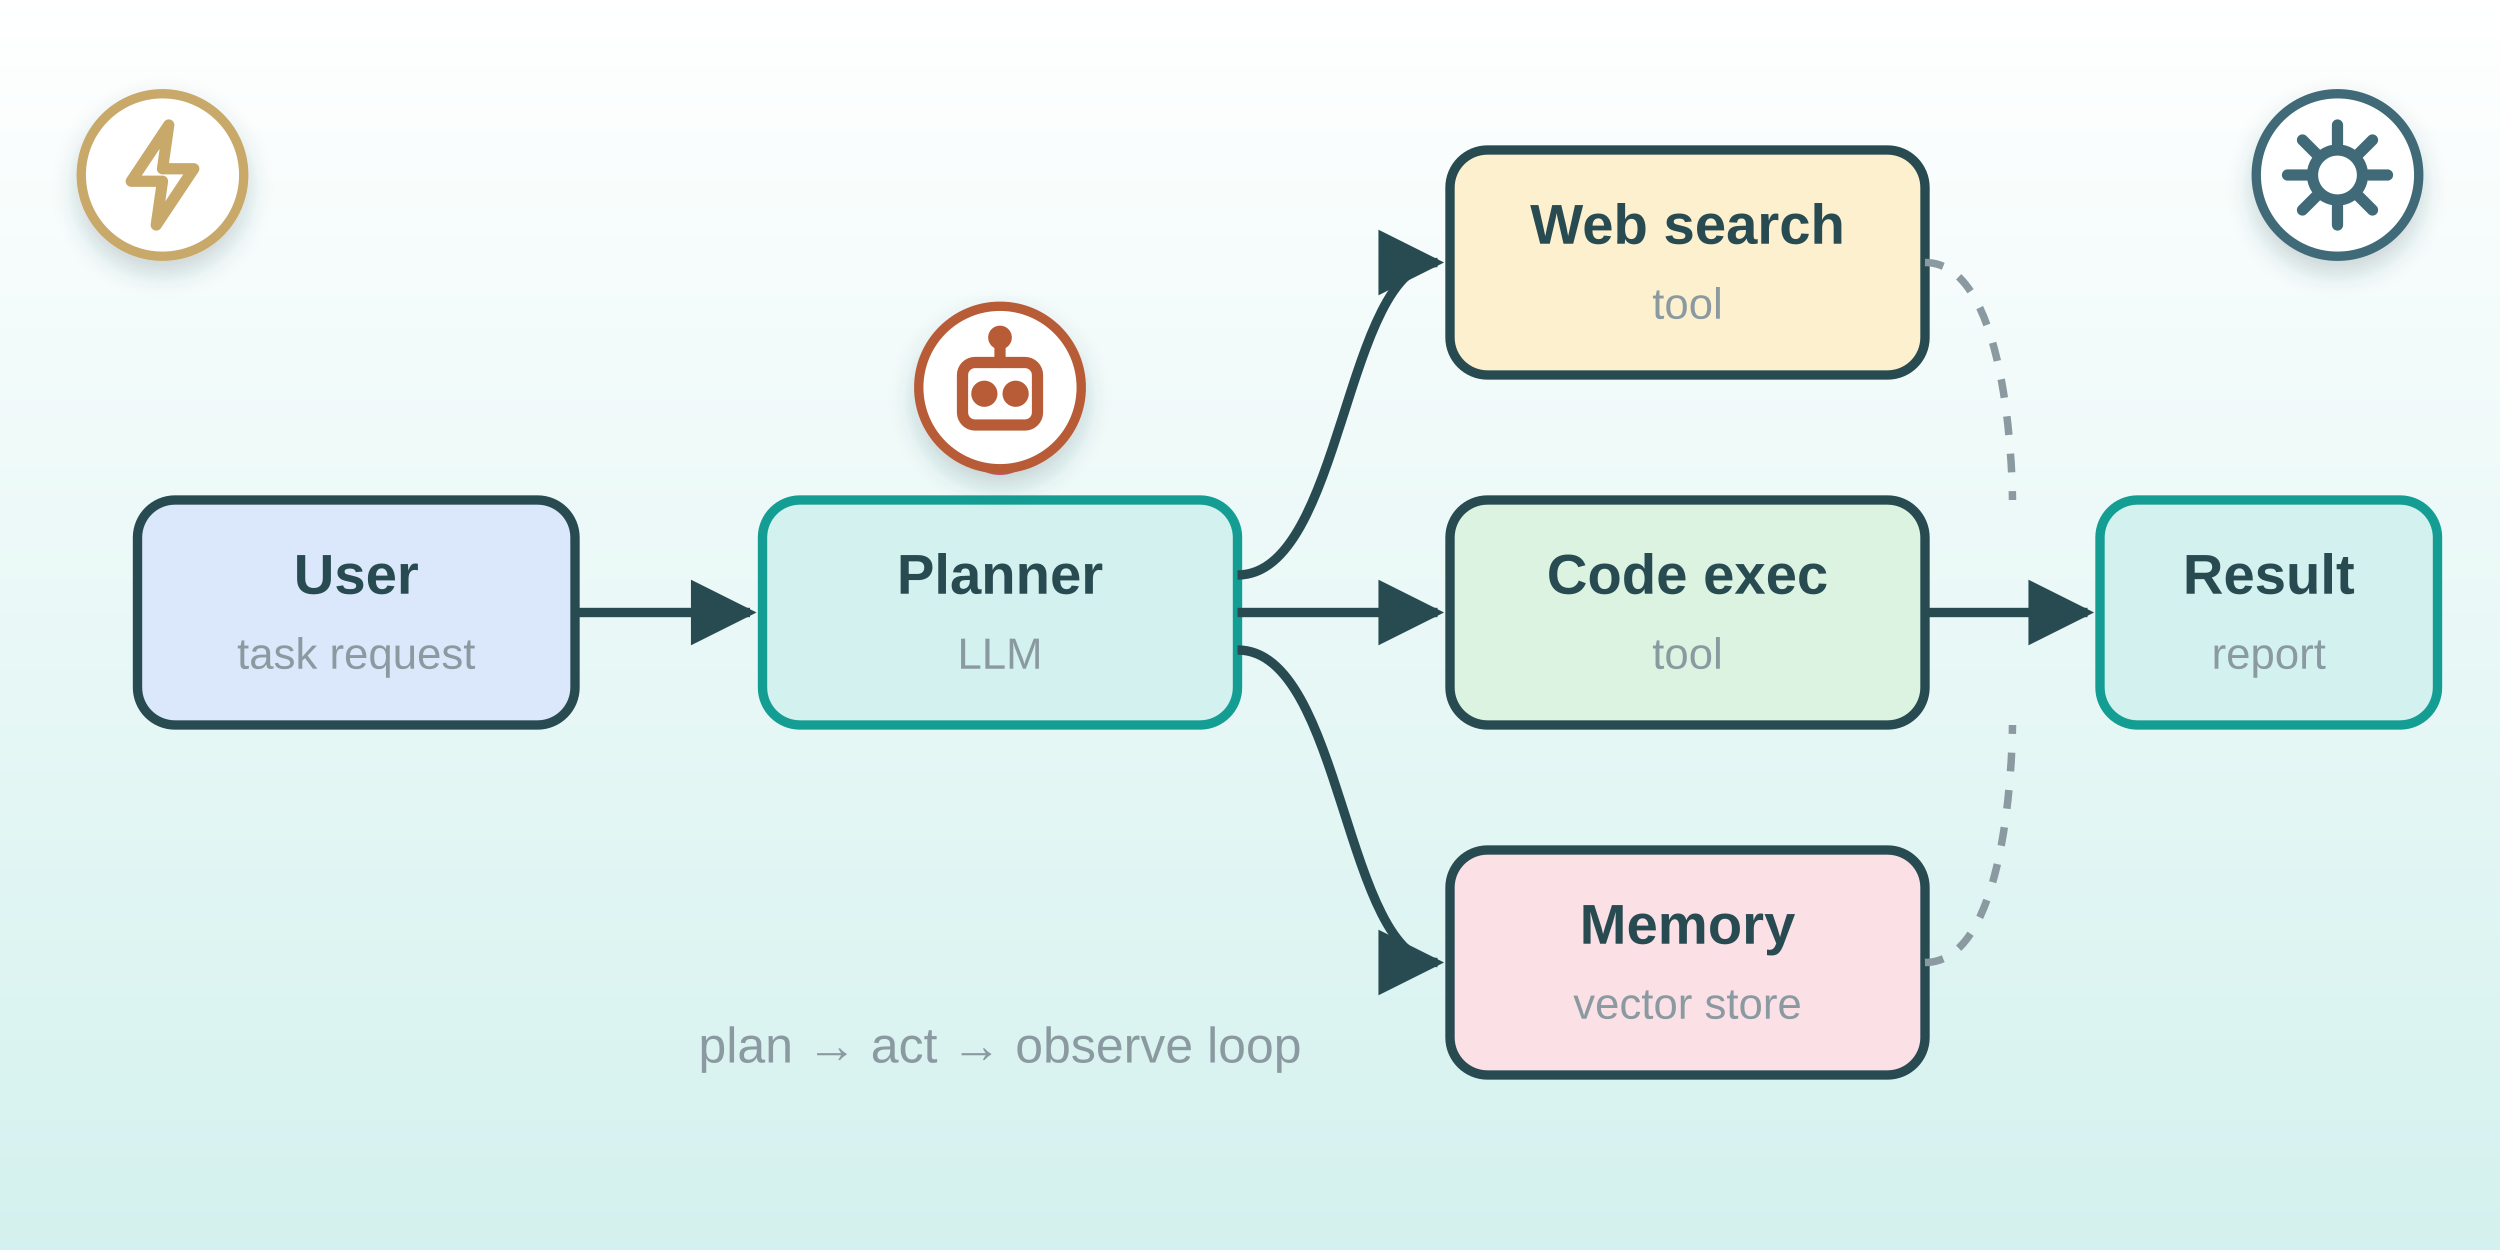
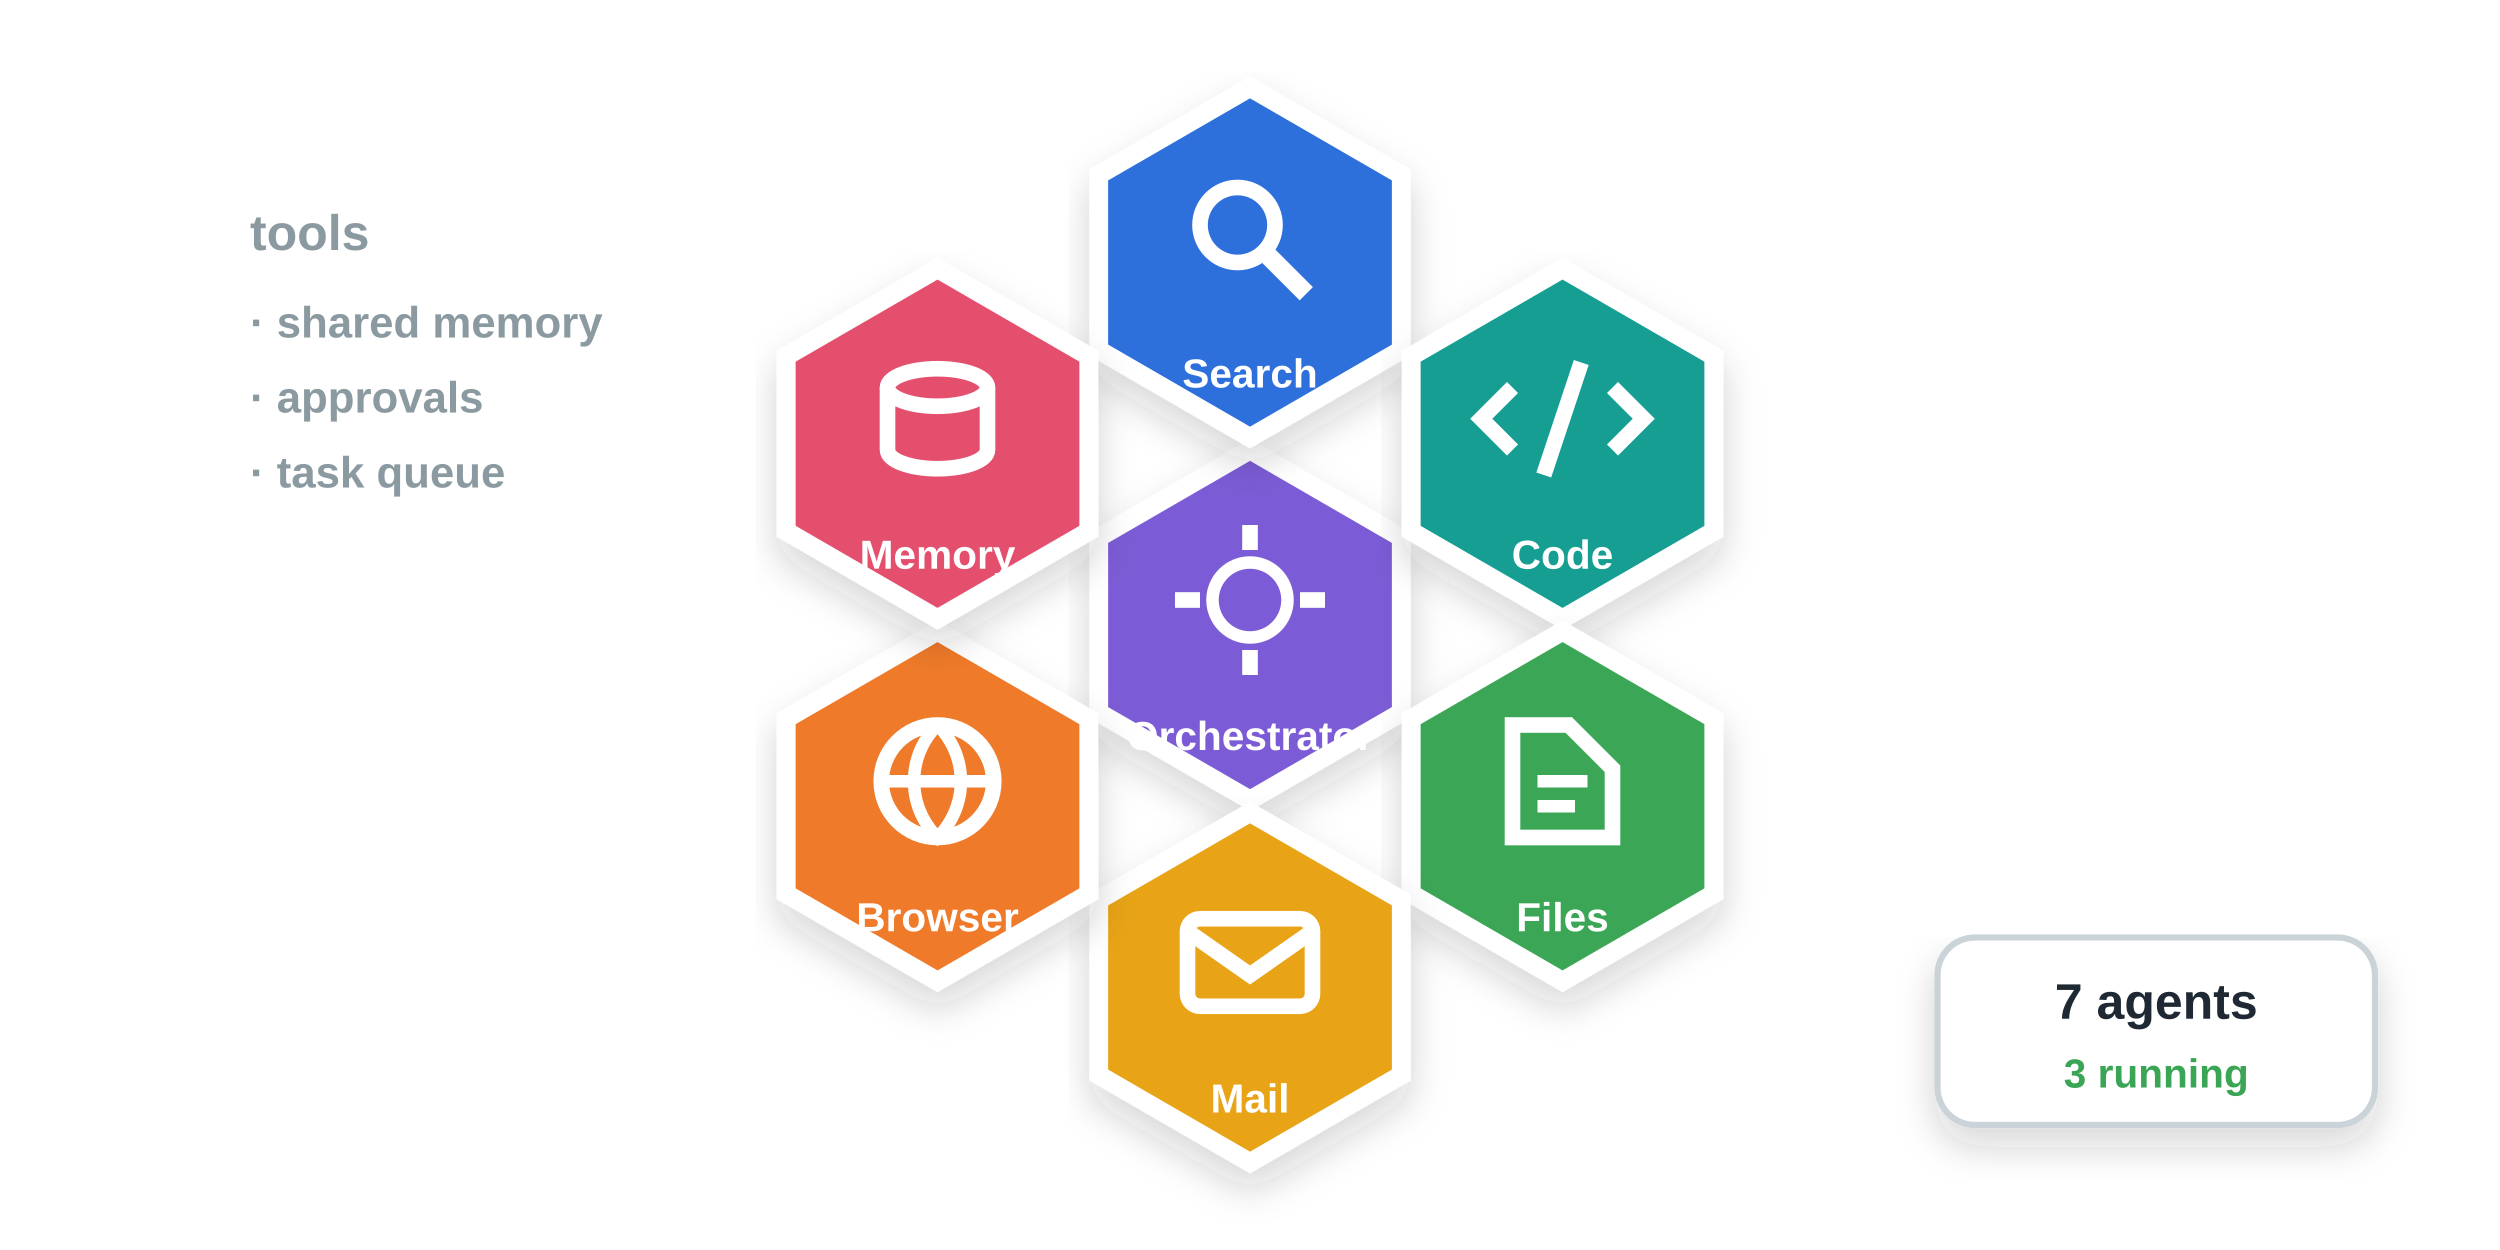
- <svg xmlns="http://www.w3.org/2000/svg" viewBox="0 0 400 200" font-family="Manrope, Arial, sans-serif" role="img" aria-label="Agent workflow diagram with planner, tools and memory">
-   <rect width="400" height="200" fill="url(#ground)" />
+ <svg xmlns="http://www.w3.org/2000/svg" viewBox="0 0 400 200" font-family="Manrope, Arial, sans-serif" role="img" aria-label="Honeycomb of specialised agents around an orchestrator">
  <defs>
-     <linearGradient id="ground" x1="0" y1="0" x2="0" y2="1">
-       <stop offset="0" stop-color="#ffffff" />
-       <stop offset="1" stop-color="#d3f1ee" />
-     </linearGradient>
    <filter id="sh" x="-10%" y="-10%" width="130%" height="140%">
-       <feDropShadow dx="0" dy="3" stdDeviation="3" flood-color="#284b52" flood-opacity="0.16" />
-     </filter>
-     <filter id="bs" x="-30%" y="-30%" width="160%" height="160%">
-       <feDropShadow dx="0" dy="2" stdDeviation="2" flood-color="#284b52" flood-opacity="0.22" />
+       <feDropShadow dx="0" dy="3" stdDeviation="3" flood-color="#1f2933" flood-opacity="0.18" />
    </filter>
  </defs>
-   <defs>
-     <marker id="ah" viewBox="0 0 10 10" refX="9" refY="5" markerWidth="7" markerHeight="7" orient="auto">
-       <path d="M0 0 L10 5 L0 10 Z" fill="#284b52" />
-     </marker>
-   </defs>
-   <rect x="22" y="80" width="70" height="36" rx="6" fill="#dbe8fb" stroke="#284b52" stroke-width="1.5" />
-   <text x="57.0" y="95" font-size="9" font-weight="700" fill="#284b52" text-anchor="middle">User</text>
-   <text x="57.0" y="107" font-size="7" font-weight="500" fill="#8a9aa0" text-anchor="middle">task request</text>
-   <rect x="122" y="80" width="76" height="36" rx="6" fill="#d3f1ee" stroke="#149e93" stroke-width="1.5" />
-   <text x="160.0" y="95" font-size="9" font-weight="700" fill="#284b52" text-anchor="middle">Planner</text>
-   <text x="160.0" y="107" font-size="7" font-weight="500" fill="#8a9aa0" text-anchor="middle">LLM</text>
-   <rect x="232" y="24" width="76" height="36" rx="6" fill="#fdf0cf" stroke="#284b52" stroke-width="1.5" />
-   <text x="270.0" y="39" font-size="9" font-weight="700" fill="#284b52" text-anchor="middle">Web search</text>
-   <text x="270.0" y="51" font-size="7" font-weight="500" fill="#8a9aa0" text-anchor="middle">tool</text>
-   <rect x="232" y="80" width="76" height="36" rx="6" fill="#dcf3e1" stroke="#284b52" stroke-width="1.5" />
-   <text x="270.0" y="95" font-size="9" font-weight="700" fill="#284b52" text-anchor="middle">Code exec</text>
-   <text x="270.0" y="107" font-size="7" font-weight="500" fill="#8a9aa0" text-anchor="middle">tool</text>
-   <rect x="232" y="136" width="76" height="36" rx="6" fill="#fbe0e6" stroke="#284b52" stroke-width="1.5" />
-   <text x="270.0" y="151" font-size="9" font-weight="700" fill="#284b52" text-anchor="middle">Memory</text>
-   <text x="270.0" y="163" font-size="7" font-weight="500" fill="#8a9aa0" text-anchor="middle">vector store</text>
-   <rect x="336" y="80" width="54" height="36" rx="6" fill="#d3f1ee" stroke="#149e93" stroke-width="1.5" />
-   <text x="363.0" y="95" font-size="9" font-weight="700" fill="#284b52" text-anchor="middle">Result</text>
-   <text x="363.0" y="107" font-size="7" font-weight="500" fill="#8a9aa0" text-anchor="middle">report</text>
-   <g fill="none" stroke="#284b52" stroke-width="1.5" marker-end="url(#ah)">
-     <path d="M92 98 H120" />
-     <path d="M198 92 C215 92 215 42 230 42" />
-     <path d="M198 98 H230" />
-     <path d="M198 104 C215 104 215 154 230 154" />
-     <path d="M308 98 H334" />
+   <rect width="400" height="200" fill="#ffffff" />
+   <g stroke="#c9d3d8" stroke-width="2" stroke-dasharray="3 4">
+     <path d="M200 100 L200 42" />
+     <path d="M200 100 L250 71" />
+     <path d="M200 100 L250 129" />
+     <path d="M200 100 L200 158" />
+     <path d="M200 100 L150 129" />
+     <path d="M200 100 L150 71" />
  </g>
-   <path d="M308 42 C322 42 322 80 322 80 M308 154 C322 154 322 116 322 116" fill="none" stroke="#8a9aa0" stroke-width="1.2" stroke-dasharray="3 3" />
-   <circle cx="160" cy="70" r="6" fill="#e4506e" />
-   <text x="160" y="73" font-size="8" font-weight="800" fill="#ffffff" text-anchor="middle">!</text>
-   <text x="160" y="170" font-size="8" font-weight="500" fill="#8a9aa0" text-anchor="middle">plan → act → observe loop</text>
-   <g transform="translate(160 62)" filter="url(#bs)">
-     <circle r="13" fill="#ffffff" stroke="#b85c38" stroke-width="1.5" />
-     <g fill="none" stroke="#b85c38" stroke-width="1.8" stroke-linecap="round" stroke-linejoin="round" color="#b85c38">
-       <rect x="-6" y="-4" width="12" height="10" rx="2" />
-       <circle cx="-2.5" cy="1" r="1.2" fill="currentColor" />
-       <circle cx="2.5" cy="1" r="1.2" fill="currentColor" />
-       <path d="M0 -4 V-7" />
-       <circle cx="0" cy="-8" r="1" fill="currentColor" />
-     </g>
+   <polygon points="224.2,86.0 224.2,114.0 200.0,128.0 175.8,114.0 175.8,86.0 200.0,72.0" fill="#7c5cd6" stroke="#ffffff" stroke-width="3" filter="url(#sh)" />
+   <g transform="translate(200 96)">
+     <circle r="6" fill="none" stroke="#fff" stroke-width="2" />
+     <path d="M0 -12 V-8 M0 8 V12 M-12 0 H-8 M8 0 H12" stroke="#fff" stroke-width="2.5" />
  </g>
-   <g transform="translate(374 28)" filter="url(#bs)">
-     <circle r="13" fill="#ffffff" stroke="#3f6b78" stroke-width="1.5" />
-     <g fill="none" stroke="#3f6b78" stroke-width="1.8" stroke-linecap="round" stroke-linejoin="round" color="#3f6b78">
-       <circle r="4" />
-       <path d="M0 -8 V-5 M0 5 V8 M-8 0 H-5 M5 0 H8 M-5.6 -5.6 L-3.5 -3.5 M3.5 3.5 L5.6 5.6 M5.6 -5.6 L3.5 -3.5 M-3.5 3.5 L-5.6 5.6" />
-     </g>
+   <text x="200" y="120" font-size="6.5" font-weight="800" fill="#ffffff" text-anchor="middle">Orchestrator</text>
+   <polygon points="224.2,28.0 224.2,56.0 200.0,70.0 175.8,56.0 175.8,28.0 200.0,14.0" fill="#2f6fdb" stroke="#ffffff" stroke-width="3" filter="url(#sh)" />
+   <g transform="translate(200 38)">
+     <circle cx="-2" cy="-2" r="6" fill="none" stroke="#fff" stroke-width="2.5" />
+     <path d="M3 3 L9 9" stroke="#fff" stroke-width="3" />
  </g>
-   <g transform="translate(26 28)" filter="url(#bs)">
-     <circle r="13" fill="#ffffff" stroke="#c8a96b" stroke-width="1.5" />
-     <g fill="none" stroke="#c8a96b" stroke-width="1.8" stroke-linecap="round" stroke-linejoin="round" color="#c8a96b">
-       <path d="M1 -8 L-5 1 H0 L-1 8 L5 -1 H0 Z" />
-     </g>
+   <text x="200" y="62" font-size="6.5" font-weight="800" fill="#ffffff" text-anchor="middle">Search</text>
+   <polygon points="274.2,57.0 274.2,85.0 250.0,99.0 225.8,85.0 225.8,57.0 250.0,43.0" fill="#149e93" stroke="#ffffff" stroke-width="3" filter="url(#sh)" />
+   <g transform="translate(250 67)">
+     <path d="M-8 -5 L-13 0 L-8 5 M8 -5 L13 0 L8 5 M3 -9 L-3 9" fill="none" stroke="#fff" stroke-width="2.5" />
+   </g>
+   <text x="250" y="91" font-size="6.5" font-weight="800" fill="#ffffff" text-anchor="middle">Code</text>
+   <polygon points="274.2,115.0 274.2,143.0 250.0,157.0 225.8,143.0 225.8,115.0 250.0,101.0" fill="#3aa655" stroke="#ffffff" stroke-width="3" filter="url(#sh)" />
+   <g transform="translate(250 125)">
+     <path d="M-8 -9 H1 L8 -2 V9 H-8 Z" fill="none" stroke="#fff" stroke-width="2.5" />
+     <path d="M-4 0 H4 M-4 4 H2" stroke="#fff" stroke-width="2" />
+   </g>
+   <text x="250" y="149" font-size="6.5" font-weight="800" fill="#ffffff" text-anchor="middle">Files</text>
+   <polygon points="224.2,144.0 224.2,172.0 200.0,186.0 175.8,172.0 175.8,144.0 200.0,130.0" fill="#e8a317" stroke="#ffffff" stroke-width="3" filter="url(#sh)" />
+   <g transform="translate(200 154)">
+     <rect x="-10" y="-7" width="20" height="14" rx="2" fill="none" stroke="#fff" stroke-width="2.5" />
+     <path d="M-10 -5 L0 2 L10 -5" fill="none" stroke="#fff" stroke-width="2.5" />
+   </g>
+   <text x="200" y="178" font-size="6.5" font-weight="800" fill="#ffffff" text-anchor="middle">Mail</text>
+   <polygon points="174.2,115.0 174.2,143.0 150.0,157.0 125.8,143.0 125.8,115.0 150.0,101.0" fill="#ef7a2b" stroke="#ffffff" stroke-width="3" filter="url(#sh)" />
+   <g transform="translate(150 125)">
+     <circle r="9" fill="none" stroke="#fff" stroke-width="2.5" />
+     <path d="M-9 0 H9 M0 -9 C-5 -4 -5 4 0 9 C5 4 5 -4 0 -9" fill="none" stroke="#fff" stroke-width="2" />
+   </g>
+   <text x="150" y="149" font-size="6.5" font-weight="800" fill="#ffffff" text-anchor="middle">Browser</text>
+   <polygon points="174.2,57.0 174.2,85.0 150.0,99.0 125.8,85.0 125.8,57.0 150.0,43.0" fill="#e4506e" stroke="#ffffff" stroke-width="3" filter="url(#sh)" />
+   <g transform="translate(150 67)">
+     <ellipse cy="-5" rx="8" ry="3" fill="none" stroke="#fff" stroke-width="2.5" />
+     <path d="M-8 -5 V5 A8 3 0 0 0 8 5 V-5" fill="none" stroke="#fff" stroke-width="2.5" />
+   </g>
+   <text x="150" y="91" font-size="6.5" font-weight="800" fill="#ffffff" text-anchor="middle">Memory</text>
+   <g transform="translate(40 40)">
+     <text x="0" y="0" font-size="8" font-weight="700" fill="#8a9aa0" text-anchor="start">tools</text>
+     <text x="0" y="14" font-size="7" font-weight="600" fill="#8a9aa0" text-anchor="start">· shared memory</text>
+     <text x="0" y="26" font-size="7" font-weight="600" fill="#8a9aa0" text-anchor="start">· approvals</text>
+     <text x="0" y="38" font-size="7" font-weight="600" fill="#8a9aa0" text-anchor="start">· task queue</text>
+   </g>
+   <g transform="translate(310 150)">
+     <rect x="0" y="0" width="70" height="30" rx="6" fill="#ffffff" stroke="#c9d3d8" filter="url(#sh)" />
+     <text x="35" y="13" font-size="8" font-weight="800" fill="#1f2933" text-anchor="middle">7 agents</text>
+     <text x="35" y="24" font-size="6.5" font-weight="700" fill="#3aa655" text-anchor="middle">3 running</text>
  </g>
</svg>
